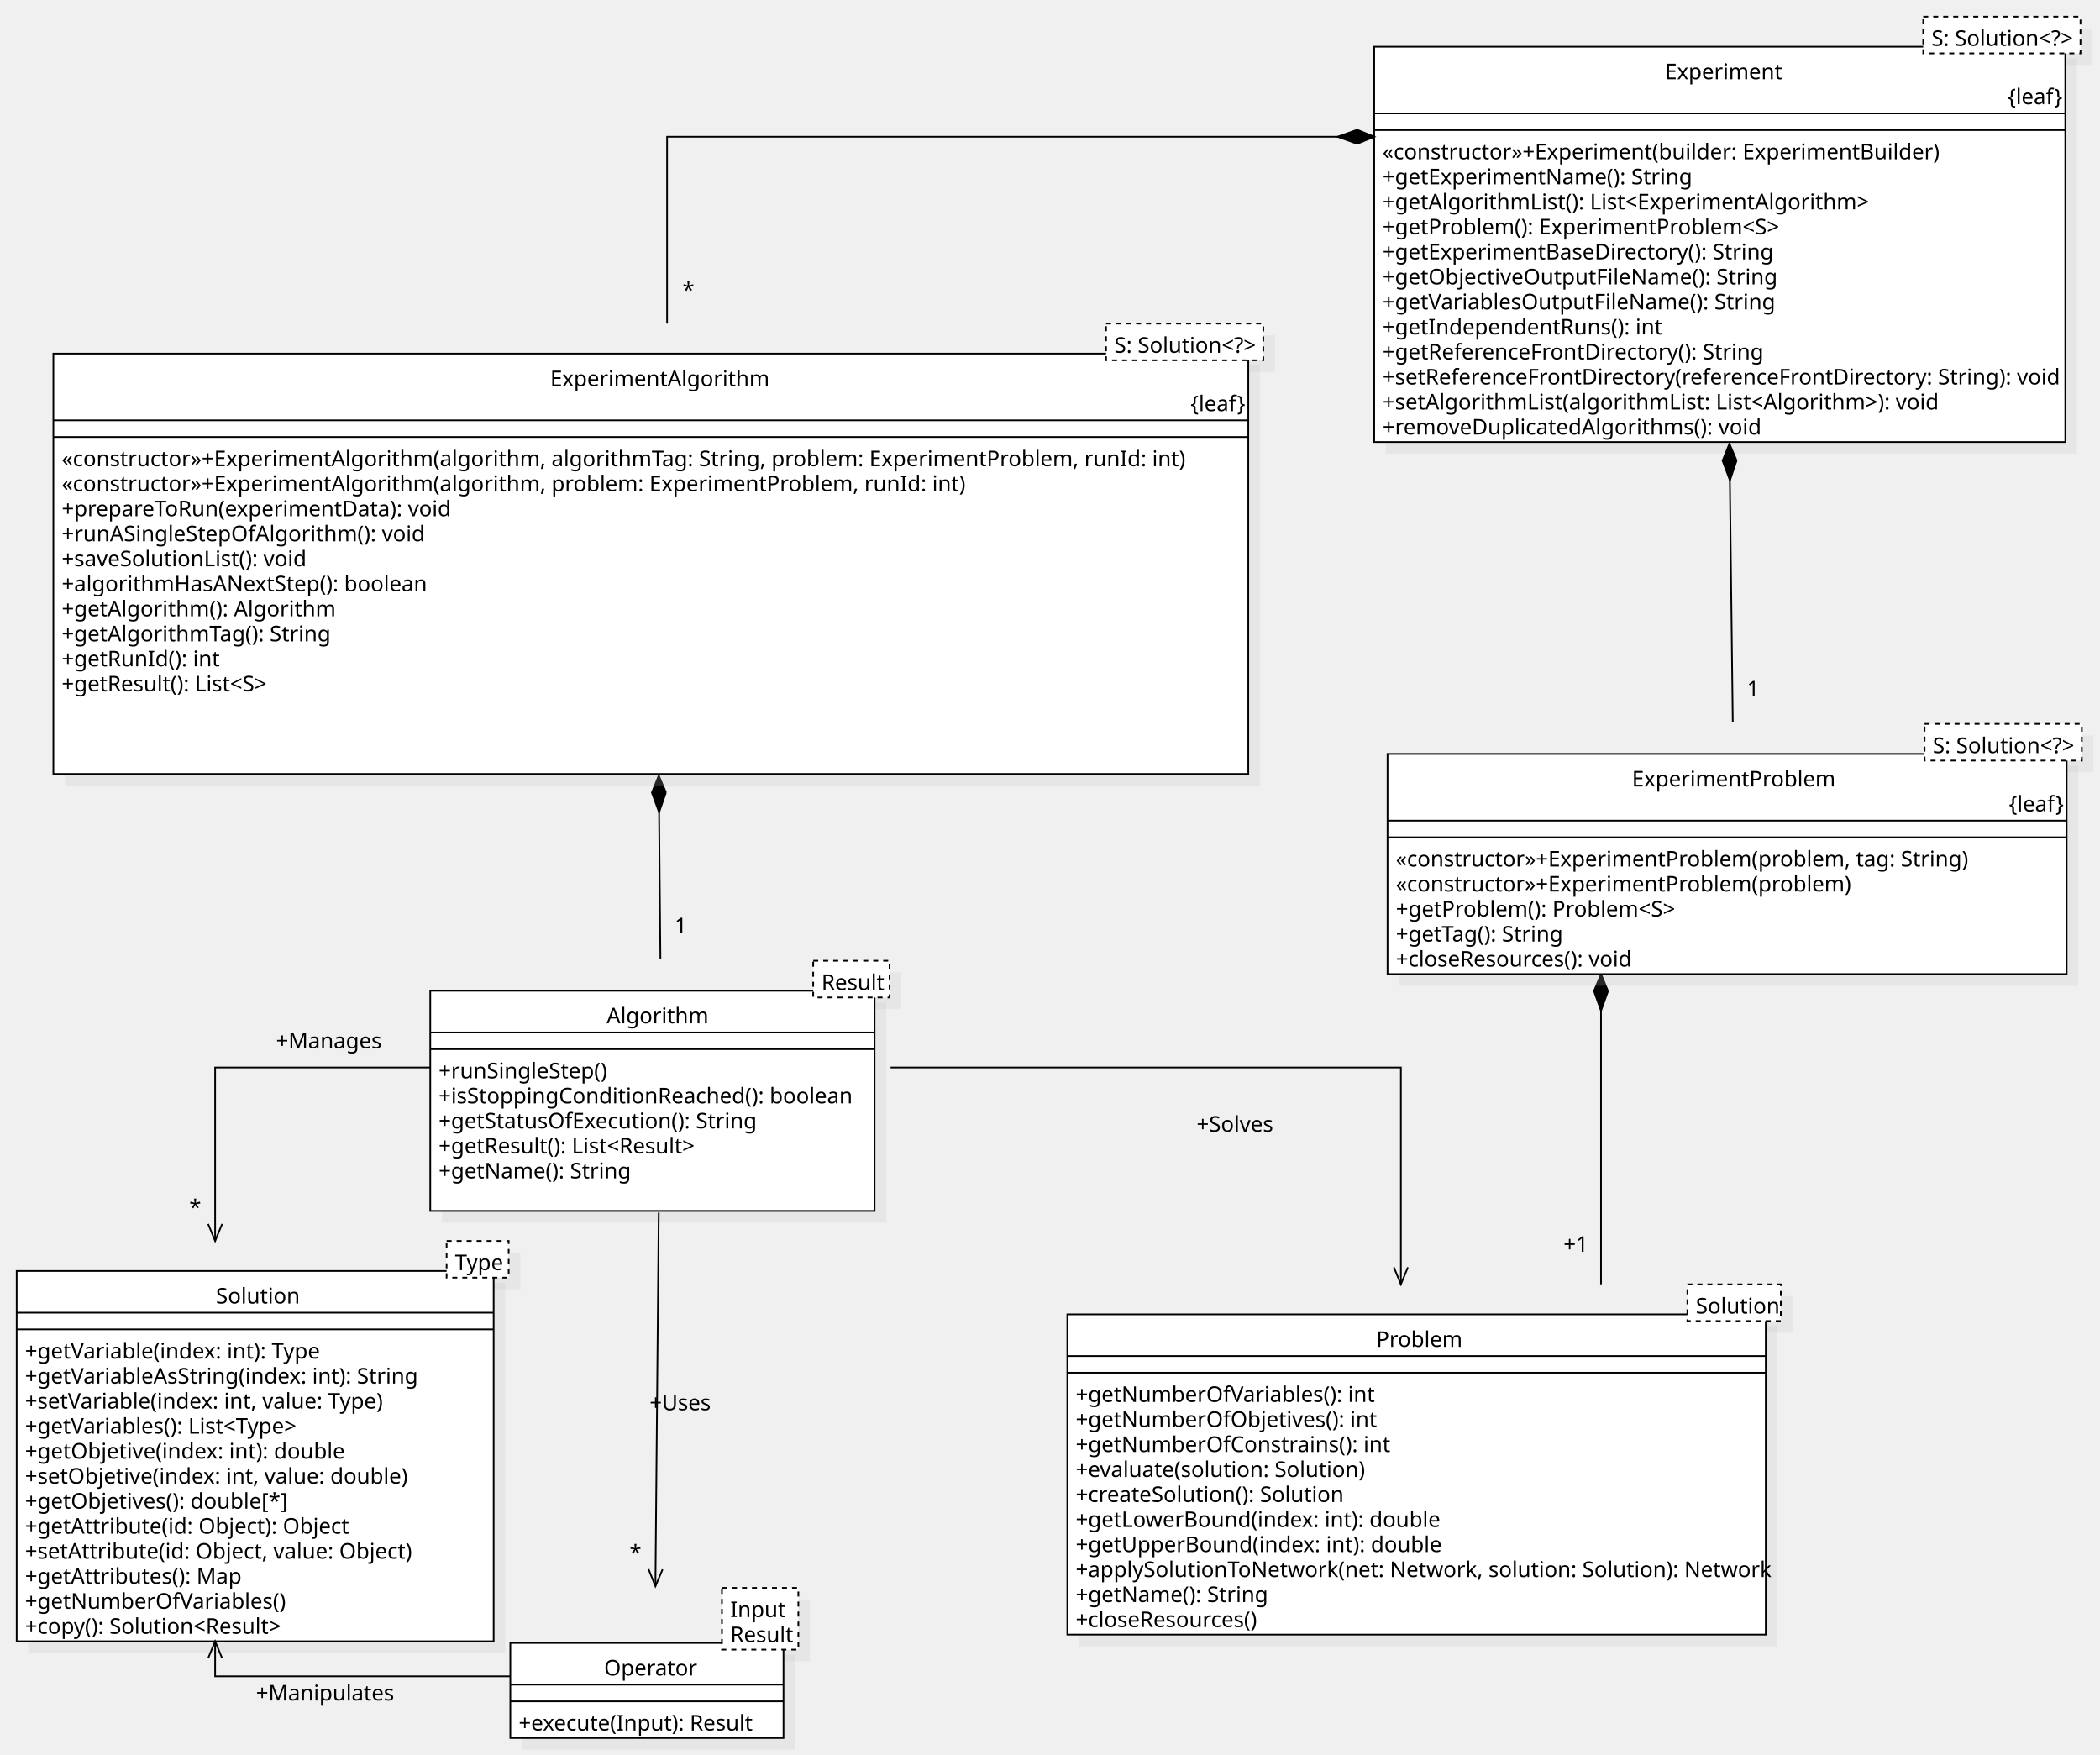
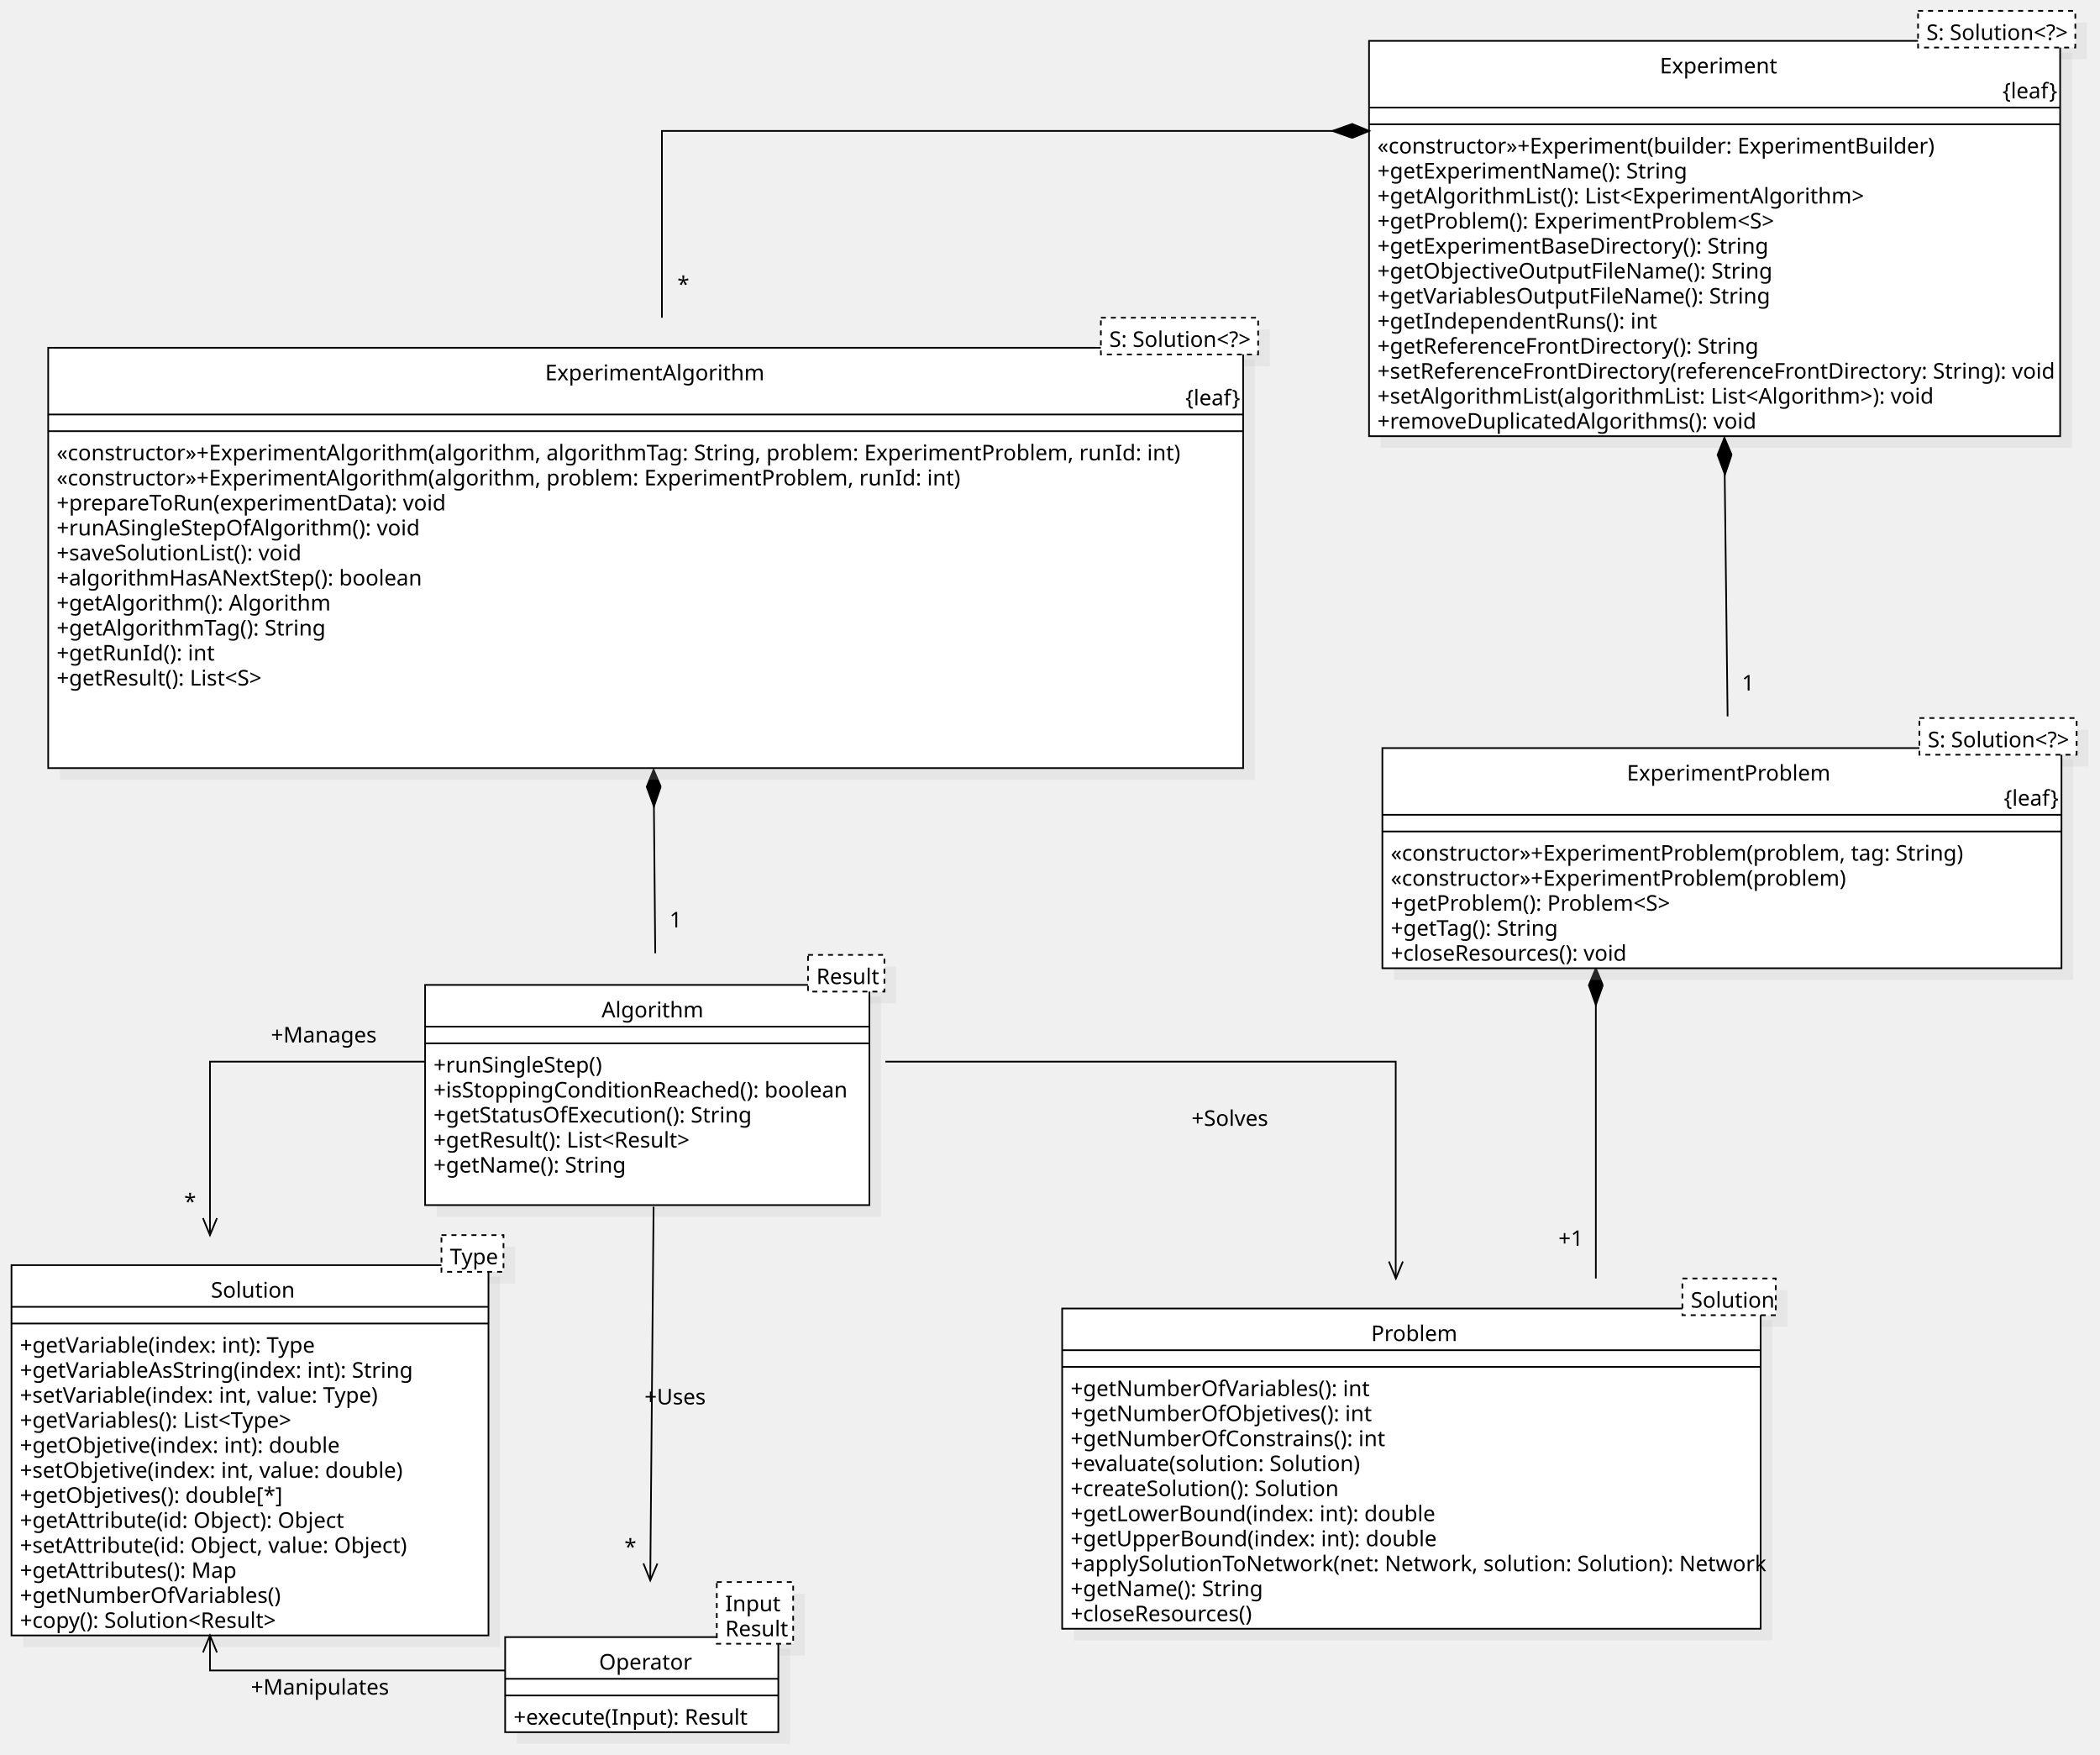
- <svg xmlns="http://www.w3.org/2000/svg" version="1.0" id="Capa_1" x="0px" y="0px" viewBox="0 0 1259.2 1052" style="enable-background:new 0 0 1259.2 1052;" xml:space="preserve">
+ <svg xmlns="http://www.w3.org/2000/svg" version="1.1" id="Capa_1" x="0px" y="0px" viewBox="0 0 1259.2 1052" style="enable-background:new 0 0 1259.2 1052;" xml:space="preserve">
  <style type="text/css">
	.st0{opacity:0.2;fill:#C0C0C0;enable-background:new    ;}
	.st1{fill:#FFFFFF;}
	.st2{fill:none;stroke:#000000;stroke-miterlimit:10;}
	.st3{font-family:'Arial-BoldMT';}
	.st4{font-size:13px;}
	.st5{font-family:'ArialMT';}
	.st6{fill:none;stroke:#000000;stroke-miterlimit:10;stroke-dasharray:3;}
</style>
-   <g>
-     <g transform="translate(-320,-14) scale(1,1)">
-       <rect x="585" y="615" class="st0" width="266.4" height="132" />
-     </g>
-     <g transform="translate(-320,-14) scale(1,1)">
-       <rect x="814.6" y="597" class="st0" width="45.8" height="22" />
-     </g>
-     <g transform="translate(-320,-14) scale(1,1)">
-       <rect x="578" y="608" class="st1" width="266.4" height="132" />
-     </g>
-     <g transform="translate(-320,-14) scale(1,1)">
-       <path class="st2" d="M578,608h266.4v132H578V608z" />
-     </g>
-     <g transform="translate(-320,-14) scale(1,1)">
-       <path class="st2" d="M578,633h266.4" />
-     </g>
-     <g transform="translate(-320,-14) scale(1,1)">
-       <path class="st2" d="M578,643h266.4" />
-     </g>
-     <g transform="translate(-320,-14) scale(1,1)">
-       <g>
-         <path class="st2" d="M0,0" />
-         <text transform="matrix(1 0 0 1 683.7539 627.5)" class="st3 st4">Algorithm</text>
-       </g>
-     </g>
-     <g transform="translate(-320,-14) scale(1,1)">
-       <g>
-         <path d="M0,0" />
-         <text transform="matrix(1 0 0 1 583 660.5)" class="st5 st4">+runSingleStep()</text>
-       </g>
-     </g>
-     <g transform="translate(-320,-14) scale(1,1)">
-       <g>
-         <path d="M0,0" />
-         <text transform="matrix(1 0 0 1 583 675.5)" class="st5 st4">+isStoppingConditionReached(): boolean</text>
-       </g>
-     </g>
-     <g transform="translate(-320,-14) scale(1,1)">
-       <g>
-         <path d="M0,0" />
-         <text transform="matrix(1 0 0 1 583 690.5)" class="st5 st4">+getStatusOfExecution(): String</text>
-       </g>
-     </g>
-     <g transform="translate(-320,-14) scale(1,1)">
-       <g>
-         <path d="M0,0" />
-         <text transform="matrix(1 0 0 1 583 705.5)" class="st5 st4">+getResult(): List&lt;Result&gt;</text>
-       </g>
-     </g>
-     <g transform="translate(-320,-14) scale(1,1)">
-       <g>
-         <path d="M0,0" />
-         <text transform="matrix(1 0 0 1 583 720.5)" class="st5 st4">+getName(): String</text>
-       </g>
-     </g>
-     <g transform="translate(-320,-14) scale(1,1)">
-       <rect x="807.6" y="590" class="st1" width="45.8" height="22" />
-     </g>
-     <g transform="translate(-320,-14) scale(1,1)">
-       <path class="st6" d="M807.6,590h45.8v22h-45.8V590z" />
-     </g>
-     <g transform="translate(-320,-14) scale(1,1)">
-       <g>
-         <path class="st6" d="M0,0" />
-         <text transform="matrix(1 0 0 1 812.5669 607.5)" class="st5 st4">Result</text>
-       </g>
-     </g>
-     <g transform="translate(-320,-14) scale(1,1)">
-       <rect x="337" y="783" class="st0" width="286" height="222" />
-     </g>
-     <g transform="translate(-320,-14) scale(1,1)">
-       <rect x="594.8" y="765" class="st0" width="37.2" height="22" />
-     </g>
-     <g transform="translate(-320,-14) scale(1,1)">
-       <rect x="330" y="776" class="st1" width="286" height="222" />
-     </g>
-     <g transform="translate(-320,-14) scale(1,1)">
-       <path class="st2" d="M330,776h286v222H330V776z" />
-     </g>
-     <g transform="translate(-320,-14) scale(1,1)">
-       <path class="st2" d="M330,801h286" />
-     </g>
-     <g transform="translate(-320,-14) scale(1,1)">
-       <path class="st2" d="M330,811h286" />
-     </g>
-     <g transform="translate(-320,-14) scale(1,1)">
-       <g>
-         <path class="st2" d="M0,0" />
-         <text transform="matrix(1 0 0 1 449.5105 795.5)" class="st3 st4">Solution</text>
-       </g>
-     </g>
-     <g transform="translate(-320,-14) scale(1,1)">
-       <g>
-         <path d="M0,0" />
-         <text transform="matrix(1 0 0 1 335 828.5)" class="st5 st4">+getVariable(index: int): Type</text>
-       </g>
-     </g>
-     <g transform="translate(-320,-14) scale(1,1)">
-       <g>
-         <path d="M0,0" />
-         <text transform="matrix(1 0 0 1 335 843.5)" class="st5 st4">+getVariableAsString(index: int): String</text>
-       </g>
-     </g>
-     <g transform="translate(-320,-14) scale(1,1)">
-       <g>
-         <path d="M0,0" />
-         <text transform="matrix(1 0 0 1 335 858.5)" class="st5 st4">+setVariable(index: int, value: Type)</text>
-       </g>
-     </g>
-     <g transform="translate(-320,-14) scale(1,1)">
-       <g>
-         <path d="M0,0" />
-         <text transform="matrix(1 0 0 1 335 873.5)" class="st5 st4">+getVariables(): List&lt;Type&gt;</text>
-       </g>
-     </g>
-     <g transform="translate(-320,-14) scale(1,1)">
-       <g>
-         <path d="M0,0" />
-         <text transform="matrix(1 0 0 1 335 888.5)" class="st5 st4">+getObjetive(index: int): double</text>
-       </g>
-     </g>
-     <g transform="translate(-320,-14) scale(1,1)">
-       <g>
-         <path d="M0,0" />
-         <text transform="matrix(1 0 0 1 335 903.5)" class="st5 st4">+setObjetive(index: int, value: double)</text>
-       </g>
-     </g>
-     <g transform="translate(-320,-14) scale(1,1)">
-       <g>
-         <path d="M0,0" />
-         <text transform="matrix(1 0 0 1 335 918.5)" class="st5 st4">+getObjetives(): double[*]</text>
-       </g>
-     </g>
-     <g transform="translate(-320,-14) scale(1,1)">
-       <g>
-         <path d="M0,0" />
-         <text transform="matrix(1 0 0 1 335 933.5)" class="st5 st4">+getAttribute(id: Object): Object</text>
-       </g>
-     </g>
-     <g transform="translate(-320,-14) scale(1,1)">
-       <g>
-         <path d="M0,0" />
-         <text transform="matrix(1 0 0 1 335 948.5)" class="st5 st4">+setAttribute(id: Object, value: Object)</text>
-       </g>
-     </g>
-     <g transform="translate(-320,-14) scale(1,1)">
-       <g>
-         <path d="M0,0" />
-         <text transform="matrix(1 0 0 1 335 963.5)" class="st5 st4">+getAttributes(): Map</text>
-       </g>
-     </g>
-     <g transform="translate(-320,-14) scale(1,1)">
-       <g>
-         <path d="M0,0" />
-         <text transform="matrix(1 0 0 1 335 978.5)" class="st5 st4">+getNumberOfVariables()</text>
-       </g>
-     </g>
-     <g transform="translate(-320,-14) scale(1,1)">
-       <g>
-         <path d="M0,0" />
-         <text transform="matrix(1 0 0 1 335 993.5)" class="st5 st4">+copy(): Solution&lt;Result&gt;</text>
-       </g>
-     </g>
-     <g transform="translate(-320,-14) scale(1,1)">
-       <rect x="587.8" y="758" class="st1" width="37.2" height="22" />
-     </g>
-     <g transform="translate(-320,-14) scale(1,1)">
-       <path class="st6" d="M587.8,758H625v22h-37.2V758z" />
-     </g>
-     <g transform="translate(-320,-14) scale(1,1)">
-       <g>
-         <path class="st6" d="M0,0" />
-         <text transform="matrix(1 0 0 1 592.8164 775.5)" class="st5 st4">Type</text>
-       </g>
-     </g>
-     <g transform="translate(-320,-14) scale(1,1)">
-       <rect x="967" y="809" class="st0" width="418.8" height="192" />
-     </g>
-     <g transform="translate(-320,-14) scale(1,1)">
-       <rect x="1338.8" y="791" class="st0" width="56" height="22" />
-     </g>
-     <g transform="translate(-320,-14) scale(1,1)">
-       <rect x="960" y="802" class="st1" width="418.8" height="192" />
-     </g>
-     <g transform="translate(-320,-14) scale(1,1)">
-       <path class="st2" d="M960,802h418.8v192H960V802z" />
-     </g>
-     <g transform="translate(-320,-14) scale(1,1)">
-       <path class="st2" d="M960,827h418.8" />
-     </g>
-     <g transform="translate(-320,-14) scale(1,1)">
-       <path class="st2" d="M960,837h418.8" />
-     </g>
-     <g transform="translate(-320,-14) scale(1,1)">
-       <g>
-         <path class="st2" d="M0,0" />
-         <text transform="matrix(1 0 0 1 1145.207 821.5)" class="st3 st4">Problem</text>
-       </g>
-     </g>
-     <g transform="translate(-320,-14) scale(1,1)">
-       <g>
-         <path d="M0,0" />
-         <text transform="matrix(1 0 0 1 965 854.5)" class="st5 st4">+getNumberOfVariables(): int</text>
-       </g>
-     </g>
-     <g transform="translate(-320,-14) scale(1,1)">
-       <g>
-         <path d="M0,0" />
-         <text transform="matrix(1 0 0 1 965 869.5)" class="st5 st4">+getNumberOfObjetives(): int</text>
-       </g>
-     </g>
-     <g transform="translate(-320,-14) scale(1,1)">
-       <g>
-         <path d="M0,0" />
-         <text transform="matrix(1 0 0 1 965 884.5)" class="st5 st4">+getNumberOfConstrains(): int</text>
-       </g>
-     </g>
-     <g transform="translate(-320,-14) scale(1,1)">
-       <g>
-         <path d="M0,0" />
-         <text transform="matrix(1 0 0 1 965 899.5)" class="st5 st4">+evaluate(solution: Solution)</text>
-       </g>
-     </g>
-     <g transform="translate(-320,-14) scale(1,1)">
-       <g>
-         <path d="M0,0" />
-         <text transform="matrix(1 0 0 1 965 914.5)" class="st5 st4">+createSolution(): Solution</text>
-       </g>
-     </g>
-     <g transform="translate(-320,-14) scale(1,1)">
-       <g>
-         <path d="M0,0" />
-         <text transform="matrix(1 0 0 1 965 929.5)" class="st5 st4">+getLowerBound(index: int): double</text>
-       </g>
-     </g>
-     <g transform="translate(-320,-14) scale(1,1)">
-       <g>
-         <path d="M0,0" />
-         <text transform="matrix(1 0 0 1 965 944.5)" class="st5 st4">+getUpperBound(index: int): double</text>
-       </g>
-     </g>
-     <g transform="translate(-320,-14) scale(1,1)">
-       <g>
-         <path d="M0,0" />
-         <text transform="matrix(1 0 0 1 965 959.5)" class="st5 st4">+applySolutionToNetwork(net: Network, solution: Solution): Network</text>
-       </g>
-     </g>
-     <g transform="translate(-320,-14) scale(1,1)">
-       <g>
-         <path d="M0,0" />
-         <text transform="matrix(1 0 0 1 965 974.5)" class="st5 st4">+getName(): String</text>
-       </g>
-     </g>
-     <g transform="translate(-320,-14) scale(1,1)">
-       <g>
-         <path d="M0,0" />
-         <text transform="matrix(1 0 0 1 965 989.5)" class="st5 st4">+closeResources()</text>
-       </g>
-     </g>
-     <g transform="translate(-320,-14) scale(1,1)">
-       <rect x="1331.8" y="784" class="st1" width="56" height="22" />
-     </g>
-     <g transform="translate(-320,-14) scale(1,1)">
-       <path class="st6" d="M1331.8,784h56v22h-56V784z" />
-     </g>
-     <g transform="translate(-320,-14) scale(1,1)">
-       <g>
-         <path class="st6" d="M0,0" />
-         <text transform="matrix(1 0 0 1 1336.843 801.5)" class="st5 st4">Solution</text>
-       </g>
-     </g>
-     <g transform="translate(-320,-14) scale(1,1)">
-       <rect x="633" y="1006" class="st0" width="163.8" height="57" />
-     </g>
-     <g transform="translate(-320,-14) scale(1,1)">
-       <rect x="759.9" y="973" class="st0" width="45.8" height="37" />
-     </g>
-     <g transform="translate(-320,-14) scale(1,1)">
-       <rect x="626" y="999" class="st1" width="163.8" height="57" />
-     </g>
-     <g transform="translate(-320,-14) scale(1,1)">
-       <path class="st2" d="M626,999h163.8v57H626V999z" />
-     </g>
-     <g transform="translate(-320,-14) scale(1,1)">
-       <path class="st2" d="M626,1024h163.8" />
-     </g>
-     <g transform="translate(-320,-14) scale(1,1)">
-       <path class="st2" d="M626,1034h163.8" />
-     </g>
-     <g transform="translate(-320,-14) scale(1,1)">
-       <g>
-         <path class="st2" d="M0,0" />
-         <text transform="matrix(1 0 0 1 682.2327 1018.5)" class="st3 st4">Operator</text>
-       </g>
-     </g>
-     <g transform="translate(-320,-14) scale(1,1)">
-       <g>
-         <path d="M0,0" />
-         <text transform="matrix(1 0 0 1 631 1051.5)" class="st5 st4">+execute(Input): Result</text>
-       </g>
-     </g>
-     <g transform="translate(-320,-14) scale(1,1)">
-       <rect x="752.9" y="966" class="st1" width="45.8" height="37" />
-     </g>
-     <g transform="translate(-320,-14) scale(1,1)">
-       <path class="st6" d="M752.9,966h45.8v37h-45.8V966z" />
-     </g>
-     <g transform="translate(-320,-14) scale(1,1)">
-       <g>
-         <path class="st6" d="M0,0" />
-         <text transform="matrix(1 0 0 1 757.9189 983.5)" class="st5 st4">Input</text>
-       </g>
-     </g>
-     <g transform="translate(-320,-14) scale(1,1)">
-       <g>
-         <path d="M0,0" />
-         <text transform="matrix(1 0 0 1 757.9189 998.5)" class="st5 st4">Result</text>
-       </g>
-     </g>
-     <g transform="translate(-320,-14) scale(1,1)">
-       <path class="st2" d="M715,741l-2,224" />
-     </g>
-     <g transform="translate(-320,-14) scale(1,1)">
-       <path class="st2" d="M708.9,954.8L713,965l4.3-10.1" />
-     </g>
-     <g transform="translate(-320,-14) scale(1,1)">
-       <g>
-         <path class="st2" d="M0,0" />
-         <text transform="matrix(1 0 0 1 709.5 859.5)" class="st5 st4">+Uses</text>
-       </g>
-     </g>
-     <g transform="translate(-320,-14) scale(1,1)">
-       <g>
-         <path d="M0,0" />
-         <text transform="matrix(1 0 0 1 697.4705 949.5)" class="st5 st4">*</text>
-       </g>
-     </g>
-     <g transform="translate(-320,-14) scale(1,1)">
-       <path class="st2" d="M626,1019H449v-21" />
-     </g>
-     <g transform="translate(-320,-14) scale(1,1)">
-       <path class="st2" d="M453.2,1008.2L449,998l-4.2,10.2" />
-     </g>
-     <g transform="translate(-320,-14) scale(1,1)">
-       <g>
-         <path class="st2" d="M0,0" />
-         <text transform="matrix(1 0 0 1 473.5 1033.5)" class="st5 st4">+Manipulates</text>
-       </g>
-     </g>
-     <g transform="translate(-320,-14) scale(1,1)">
-       <path class="st2" d="M578,654H449v104" />
-     </g>
-     <g transform="translate(-320,-14) scale(1,1)">
-       <path class="st2" d="M444.8,747.8L449,758l4.2-10.2" />
-     </g>
-     <g transform="translate(-320,-14) scale(1,1)">
-       <g>
-         <path class="st2" d="M0,0" />
-         <text transform="matrix(1 0 0 1 485.5 642.5)" class="st5 st4">+Manages</text>
-       </g>
-     </g>
-     <g transform="translate(-320,-14) scale(1,1)">
-       <g>
-         <path d="M0,0" />
-         <text transform="matrix(1 0 0 1 433.4705 742.5)" class="st5 st4">*</text>
-       </g>
-     </g>
-     <g transform="translate(-320,-14) scale(1,1)">
-       <path class="st2" d="M854,654h306v130" />
-     </g>
-     <g transform="translate(-320,-14) scale(1,1)">
-       <path class="st2" d="M1155.8,773.8l4.2,10.2l4.2-10.2" />
-     </g>
-     <g transform="translate(-320,-14) scale(1,1)">
-       <g>
-         <path class="st2" d="M0,0" />
-         <text transform="matrix(1 0 0 1 1037.5 692.5)" class="st5 st4">+Solves</text>
-       </g>
-     </g>
-     <g transform="translate(-320,-14) scale(1,1)">
-       <path class="st2" d="M1280,784V598" />
-     </g>
-     <g transform="translate(-320,-14) scale(1,1)">
-       <path d="M1284.2,608.2L1280,598l-4.2,10.2l4.2,11.8" />
-     </g>
-     <g transform="translate(-320,-14) scale(1,1)">
-       <path class="st2" d="M1284.2,608.2L1280,598l-4.2,10.2l4.2,11.8L1284.2,608.2" />
-     </g>
-     <g transform="translate(-320,-14) scale(1,1)">
-       <g>
-         <path class="st2" d="M0,0" />
-         <text transform="matrix(1 0 0 1 1257.5 764.5)" class="st5 st4">+1</text>
-       </g>
-     </g>
-     <g transform="translate(-320,-14) scale(1,1)">
-       <path class="st2" d="M716,589l-1-110" />
-     </g>
-     <g transform="translate(-320,-14) scale(1,1)">
-       <path d="M719.3,489.1L715,479l-4.1,10.2l4.3,11.8" />
-     </g>
-     <g transform="translate(-320,-14) scale(1,1)">
-       <path class="st2" d="M719.3,489.1L715,479l-4.1,10.2l4.3,11.8L719.3,489.1" />
-     </g>
-     <g transform="translate(-320,-14) scale(1,1)">
-       <g>
-         <path class="st2" d="M0,0" />
-         <text transform="matrix(1 0 0 1 724.5 573.5)" class="st5 st4">1</text>
-       </g>
-     </g>
-     <g transform="translate(-320,-14) scale(1,1)">
-       <rect x="359" y="233" class="st0" width="716.5" height="252" />
-     </g>
-     <g transform="translate(-320,-14) scale(1,1)">
-       <rect x="990.2" y="215" class="st0" width="94.3" height="22" />
-     </g>
-     <g transform="translate(-320,-14) scale(1,1)">
-       <rect x="352" y="226" class="st1" width="716.5" height="252" />
-     </g>
-     <g transform="translate(-320,-14) scale(1,1)">
-       <path class="st2" d="M352,226h716.5v252H352V226z" />
-     </g>
-     <g transform="translate(-320,-14) scale(1,1)">
-       <path class="st2" d="M352,266h716.5" />
-     </g>
-     <g transform="translate(-320,-14) scale(1,1)">
-       <path class="st2" d="M352,276h716.5" />
-     </g>
-     <g transform="translate(-320,-14) scale(1,1)">
-       <g>
-         <path class="st2" d="M0,0" />
-         <text transform="matrix(1 0 0 1 649.9102 245.5)" class="st3 st4">ExperimentAlgorithm</text>
-       </g>
-     </g>
-     <g transform="translate(-320,-14) scale(1,1)">
-       <g>
-         <path d="M0,0" />
-         <text transform="matrix(1 0 0 1 1033.833 260.5)" class="st5 st4">{leaf}</text>
-       </g>
-     </g>
-     <g transform="translate(-320,-14) scale(1,1)">
-       <g>
-         <path d="M0,0" />
-         <text transform="matrix(1 0 0 1 357 293.5)" class="st5 st4">«constructor»+ExperimentAlgorithm(algorithm, algorithmTag: String, problem: ExperimentProblem, runId: int)</text>
-       </g>
-     </g>
-     <g transform="translate(-320,-14) scale(1,1)">
-       <g>
-         <path d="M0,0" />
-         <text transform="matrix(1 0 0 1 357 308.5)" class="st5 st4">«constructor»+ExperimentAlgorithm(algorithm, problem: ExperimentProblem, runId: int)</text>
-       </g>
-     </g>
-     <g transform="translate(-320,-14) scale(1,1)">
-       <g>
-         <path d="M0,0" />
-         <text transform="matrix(1 0 0 1 357 323.5)" class="st5 st4">+prepareToRun(experimentData): void</text>
-       </g>
-     </g>
-     <g transform="translate(-320,-14) scale(1,1)">
-       <g>
-         <path d="M0,0" />
-         <text transform="matrix(1 0 0 1 357 338.5)" class="st5 st4">+runASingleStepOfAlgorithm(): void</text>
-       </g>
-     </g>
-     <g transform="translate(-320,-14) scale(1,1)">
-       <g>
-         <path d="M0,0" />
-         <text transform="matrix(1 0 0 1 357 353.5)" class="st5 st4">+saveSolutionList(): void</text>
-       </g>
-     </g>
-     <g transform="translate(-320,-14) scale(1,1)">
-       <g>
-         <path d="M0,0" />
-         <text transform="matrix(1 0 0 1 357 368.5)" class="st5 st4">+algorithmHasANextStep(): boolean</text>
-       </g>
-     </g>
-     <g transform="translate(-320,-14) scale(1,1)">
-       <g>
-         <path d="M0,0" />
-         <text transform="matrix(1 0 0 1 357 383.5)" class="st5 st4">+getAlgorithm(): Algorithm</text>
-       </g>
-     </g>
-     <g transform="translate(-320,-14) scale(1,1)">
-       <g>
-         <path d="M0,0" />
-         <text transform="matrix(1 0 0 1 357 398.5)" class="st5 st4">+getAlgorithmTag(): String</text>
-       </g>
-     </g>
-     <g transform="translate(-320,-14) scale(1,1)">
-       <g>
-         <path d="M0,0" />
-         <text transform="matrix(1 0 0 1 357 413.5)" class="st5 st4">+getRunId(): int</text>
-       </g>
-     </g>
-     <g transform="translate(-320,-14) scale(1,1)">
-       <g>
-         <path d="M0,0" />
-         <text transform="matrix(1 0 0 1 357 428.5)" class="st5 st4">+getResult(): List&lt;S&gt;</text>
-       </g>
-     </g>
-     <g transform="translate(-320,-14) scale(1,1)">
-       <rect x="983.2" y="208" class="st1" width="94.3" height="22" />
-     </g>
-     <g transform="translate(-320,-14) scale(1,1)">
-       <path class="st6" d="M983.2,208h94.3v22h-94.3V208z" />
-     </g>
-     <g transform="translate(-320,-14) scale(1,1)">
-       <g>
-         <path class="st6" d="M0,0" />
-         <text transform="matrix(1 0 0 1 988.1895 225.5)" class="st5 st4">S: Solution&lt;?&gt;</text>
-       </g>
-     </g>
-     <g transform="translate(-320,-14) scale(1,1)">
-       <rect x="1159" y="473" class="st0" width="407.2" height="132" />
-     </g>
-     <g transform="translate(-320,-14) scale(1,1)">
-       <rect x="1481" y="455" class="st0" width="94.3" height="22" />
-     </g>
-     <g transform="translate(-320,-14) scale(1,1)">
-       <rect x="1152" y="466" class="st1" width="407.2" height="132" />
-     </g>
-     <g transform="translate(-320,-14) scale(1,1)">
-       <path class="st2" d="M1152,466h407.2v132H1152V466z" />
-     </g>
-     <g transform="translate(-320,-14) scale(1,1)">
-       <path class="st2" d="M1152,506h407.2" />
-     </g>
-     <g transform="translate(-320,-14) scale(1,1)">
-       <path class="st2" d="M1152,516h407.2" />
-     </g>
-     <g transform="translate(-320,-14) scale(1,1)">
-       <g>
-         <path class="st2" d="M0,0" />
-         <text transform="matrix(1 0 0 1 1298.544 485.5)" class="st3 st4">ExperimentProblem</text>
-       </g>
-     </g>
-     <g transform="translate(-320,-14) scale(1,1)">
-       <g>
-         <path d="M0,0" />
-         <text transform="matrix(1 0 0 1 1524.601 500.5)" class="st5 st4">{leaf}</text>
-       </g>
-     </g>
-     <g transform="translate(-320,-14) scale(1,1)">
-       <g>
-         <path d="M0,0" />
-         <text transform="matrix(1 0 0 1 1157 533.5)" class="st5 st4">«constructor»+ExperimentProblem(problem, tag: String)</text>
-       </g>
-     </g>
-     <g transform="translate(-320,-14) scale(1,1)">
-       <g>
-         <path d="M0,0" />
-         <text transform="matrix(1 0 0 1 1157 548.5)" class="st5 st4">«constructor»+ExperimentProblem(problem)</text>
-       </g>
-     </g>
-     <g transform="translate(-320,-14) scale(1,1)">
-       <g>
-         <path d="M0,0" />
-         <text transform="matrix(1 0 0 1 1157 563.5)" class="st5 st4">+getProblem(): Problem&lt;S&gt;</text>
-       </g>
-     </g>
-     <g transform="translate(-320,-14) scale(1,1)">
-       <g>
-         <path d="M0,0" />
-         <text transform="matrix(1 0 0 1 1157 578.5)" class="st5 st4">+getTag(): String</text>
-       </g>
-     </g>
-     <g transform="translate(-320,-14) scale(1,1)">
-       <g>
-         <path d="M0,0" />
-         <text transform="matrix(1 0 0 1 1157 593.5)" class="st5 st4">+closeResources(): void</text>
-       </g>
-     </g>
-     <g transform="translate(-320,-14) scale(1,1)">
-       <rect x="1474" y="448" class="st1" width="94.3" height="22" />
-     </g>
-     <g transform="translate(-320,-14) scale(1,1)">
-       <path class="st6" d="M1474,448h94.3v22H1474V448z" />
-     </g>
-     <g transform="translate(-320,-14) scale(1,1)">
-       <g>
-         <path class="st6" d="M0,0" />
-         <text transform="matrix(1 0 0 1 1478.957 465.5)" class="st5 st4">S: Solution&lt;?&gt;</text>
-       </g>
-     </g>
-     <g transform="translate(-320,-14) scale(1,1)">
-       <rect x="1151" y="49" class="st0" width="414.4" height="237" />
-     </g>
-     <g transform="translate(-320,-14) scale(1,1)">
-       <rect x="1480.2" y="31" class="st0" width="94.3" height="22" />
-     </g>
-     <g transform="translate(-320,-14) scale(1,1)">
-       <rect x="1144" y="42" class="st1" width="414.4" height="237" />
-     </g>
-     <g transform="translate(-320,-14) scale(1,1)">
-       <path class="st2" d="M1144,42h414.4v237H1144V42z" />
-     </g>
-     <g transform="translate(-320,-14) scale(1,1)">
-       <path class="st2" d="M1144,82h414.4" />
-     </g>
-     <g transform="translate(-320,-14) scale(1,1)">
-       <path class="st2" d="M1144,92h414.4" />
-     </g>
-     <g transform="translate(-320,-14) scale(1,1)">
-       <g>
-         <path class="st2" d="M0,0" />
-         <text transform="matrix(1 0 0 1 1318.347 61.5)" class="st3 st4">Experiment</text>
-       </g>
-     </g>
-     <g transform="translate(-320,-14) scale(1,1)">
-       <g>
-         <path d="M0,0" />
-         <text transform="matrix(1 0 0 1 1523.799 76.5)" class="st5 st4">{leaf}</text>
-       </g>
-     </g>
-     <g transform="translate(-320,-14) scale(1,1)">
-       <g>
-         <path d="M0,0" />
-         <text transform="matrix(1 0 0 1 1149 109.5)" class="st5 st4">«constructor»+Experiment(builder: ExperimentBuilder)</text>
-       </g>
-     </g>
-     <g transform="translate(-320,-14) scale(1,1)">
-       <g>
-         <path d="M0,0" />
-         <text transform="matrix(1 0 0 1 1149 124.5)" class="st5 st4">+getExperimentName(): String</text>
-       </g>
-     </g>
-     <g transform="translate(-320,-14) scale(1,1)">
-       <g>
-         <path d="M0,0" />
-         <text transform="matrix(1 0 0 1 1149 139.5)" class="st5 st4">+getAlgorithmList(): List&lt;ExperimentAlgorithm&gt;</text>
-       </g>
-     </g>
-     <g transform="translate(-320,-14) scale(1,1)">
-       <g>
-         <path d="M0,0" />
-         <text transform="matrix(1 0 0 1 1149 154.5)" class="st5 st4">+getProblem(): ExperimentProblem&lt;S&gt;</text>
-       </g>
-     </g>
-     <g transform="translate(-320,-14) scale(1,1)">
-       <g>
-         <path d="M0,0" />
-         <text transform="matrix(1 0 0 1 1149 169.5)" class="st5 st4">+getExperimentBaseDirectory(): String</text>
-       </g>
-     </g>
-     <g transform="translate(-320,-14) scale(1,1)">
-       <g>
-         <path d="M0,0" />
-         <text transform="matrix(1 0 0 1 1149 184.5)" class="st5 st4">+getObjectiveOutputFileName(): String</text>
-       </g>
-     </g>
-     <g transform="translate(-320,-14) scale(1,1)">
-       <g>
-         <path d="M0,0" />
-         <text transform="matrix(1 0 0 1 1149 199.5)" class="st5 st4">+getVariablesOutputFileName(): String</text>
-       </g>
-     </g>
-     <g transform="translate(-320,-14) scale(1,1)">
-       <g>
-         <path d="M0,0" />
-         <text transform="matrix(1 0 0 1 1149 214.5)" class="st5 st4">+getIndependentRuns(): int</text>
-       </g>
-     </g>
-     <g transform="translate(-320,-14) scale(1,1)">
-       <g>
-         <path d="M0,0" />
-         <text transform="matrix(1 0 0 1 1149 229.5)" class="st5 st4">+getReferenceFrontDirectory(): String</text>
-       </g>
-     </g>
-     <g transform="translate(-320,-14) scale(1,1)">
-       <g>
-         <path d="M0,0" />
-         <text transform="matrix(1 0 0 1 1149 244.5)" class="st5 st4">+setReferenceFrontDirectory(referenceFrontDirectory: String): void</text>
-       </g>
-     </g>
-     <g transform="translate(-320,-14) scale(1,1)">
-       <g>
-         <path d="M0,0" />
-         <text transform="matrix(1 0 0 1 1149 259.5)" class="st5 st4">+setAlgorithmList(algorithmList: List&lt;Algorithm&gt;): void</text>
-       </g>
-     </g>
-     <g transform="translate(-320,-14) scale(1,1)">
-       <g>
-         <path d="M0,0" />
-         <text transform="matrix(1 0 0 1 1149 274.5)" class="st5 st4">+removeDuplicatedAlgorithms(): void</text>
-       </g>
-     </g>
-     <g transform="translate(-320,-14) scale(1,1)">
-       <rect x="1473.2" y="24" class="st1" width="94.3" height="22" />
-     </g>
-     <g transform="translate(-320,-14) scale(1,1)">
-       <path class="st6" d="M1473.2,24h94.3v22h-94.3V24z" />
-     </g>
-     <g transform="translate(-320,-14) scale(1,1)">
-       <g>
-         <path class="st6" d="M0,0" />
-         <text transform="matrix(1 0 0 1 1478.155 41.5)" class="st5 st4">S: Solution&lt;?&gt;</text>
-       </g>
-     </g>
-     <g transform="translate(-320,-14) scale(1,1)">
-       <path class="st2" d="M1359,447l-2-167" />
-     </g>
-     <g transform="translate(-320,-14) scale(1,1)">
-       <path d="M1361.3,290.1L1357,280l-4.1,10.2l4.4,11.8" />
-     </g>
-     <g transform="translate(-320,-14) scale(1,1)">
-       <path class="st2" d="M1361.3,290.1L1357,280l-4.1,10.2l4.4,11.8L1361.3,290.1" />
-     </g>
-     <g transform="translate(-320,-14) scale(1,1)">
-       <g>
-         <path class="st2" d="M0,0" />
-         <text transform="matrix(1 0 0 1 1367.5 431.5)" class="st5 st4">1</text>
-       </g>
-     </g>
-     <g transform="translate(-320,-14) scale(1,1)">
-       <path class="st2" d="M720,208V96h424" />
-     </g>
-     <g transform="translate(-320,-14) scale(1,1)">
-       <path d="M1133.8,100.2L1144,96l-10.2-4.2L1122,96" />
-     </g>
-     <g transform="translate(-320,-14) scale(1,1)">
-       <path class="st2" d="M1133.8,100.2L1144,96l-10.2-4.2L1122,96L1133.8,100.2" />
-     </g>
-     <g transform="translate(-320,-14) scale(1,1)">
-       <g>
-         <path class="st2" d="M0,0" />
-         <text transform="matrix(1 0 0 1 729.2205 192.5)" class="st5 st4">*</text>
-       </g>
-     </g>
-   </g>
+   <g transform="translate(-320,-14) scale(1,1)">
+     <rect x="581.9" y="611.5" class="st0" width="266.4" height="132" />
+   </g>
+   <g transform="translate(-320,-14) scale(1,1)">
+     <rect x="811.5" y="593.5" class="st0" width="45.8" height="22" />
+   </g>
+   <g transform="translate(-320,-14) scale(1,1)">
+     <rect x="574.9" y="604.5" class="st1" width="266.4" height="132" />
+   </g>
+   <g transform="translate(-320,-14) scale(1,1)">
+     <path class="st2" d="M574.9,604.5h266.4v132H574.9V604.5z" />
+   </g>
+   <g transform="translate(-320,-14) scale(1,1)">
+     <path class="st2" d="M574.9,629.5h266.4" />
+   </g>
+   <g transform="translate(-320,-14) scale(1,1)">
+     <path class="st2" d="M574.9,639.5h266.4" />
+   </g>
+   <text transform="matrix(1 0 0 1 360.7039 610)" class="st3 st4">Algorithm</text>
+   <text transform="matrix(1 0 0 1 259.95 643)" class="st5 st4">+runSingleStep()</text>
+   <text transform="matrix(1 0 0 1 259.95 658)" class="st5 st4">+isStoppingConditionReached(): boolean</text>
+   <text transform="matrix(1 0 0 1 259.95 673)" class="st5 st4">+getStatusOfExecution(): String</text>
+   <text transform="matrix(1 0 0 1 259.95 688)" class="st5 st4">+getResult(): List&lt;Result&gt;</text>
+   <text transform="matrix(1 0 0 1 259.95 703)" class="st5 st4">+getName(): String</text>
+   <g transform="translate(-320,-14) scale(1,1)">
+     <rect x="804.5" y="586.5" class="st1" width="45.8" height="22" />
+   </g>
+   <g transform="translate(-320,-14) scale(1,1)">
+     <path class="st6" d="M804.5,586.5h45.8v22h-45.8V586.5z" />
+   </g>
+   <text transform="matrix(1 0 0 1 489.5169 590)" class="st5 st4">Result</text>
+   <g transform="translate(-320,-14) scale(1,1)">
+     <rect x="333.9" y="779.5" class="st0" width="286" height="222" />
+   </g>
+   <g transform="translate(-320,-14) scale(1,1)">
+     <rect x="591.7" y="761.5" class="st0" width="37.2" height="22" />
+   </g>
+   <g transform="translate(-320,-14) scale(1,1)">
+     <rect x="326.9" y="772.5" class="st1" width="286" height="222" />
+   </g>
+   <g transform="translate(-320,-14) scale(1,1)">
+     <path class="st2" d="M326.9,772.5h286v222h-286V772.5z" />
+   </g>
+   <g transform="translate(-320,-14) scale(1,1)">
+     <path class="st2" d="M326.9,797.5h286" />
+   </g>
+   <g transform="translate(-320,-14) scale(1,1)">
+     <path class="st2" d="M326.9,807.5h286" />
+   </g>
+   <text transform="matrix(1 0 0 1 126.4604 778)" class="st3 st4">Solution</text>
+   <text transform="matrix(1 0 0 1 11.9499 811)" class="st5 st4">+getVariable(index: int): Type</text>
+   <text transform="matrix(1 0 0 1 11.9499 826)" class="st5 st4">+getVariableAsString(index: int): String</text>
+   <text transform="matrix(1 0 0 1 11.9499 841)" class="st5 st4">+setVariable(index: int, value: Type)</text>
+   <text transform="matrix(1 0 0 1 11.9499 856)" class="st5 st4">+getVariables(): List&lt;Type&gt;</text>
+   <text transform="matrix(1 0 0 1 11.9499 871)" class="st5 st4">+getObjetive(index: int): double</text>
+   <text transform="matrix(1 0 0 1 11.9499 886)" class="st5 st4">+setObjetive(index: int, value: double)</text>
+   <text transform="matrix(1 0 0 1 11.9499 901)" class="st5 st4">+getObjetives(): double[*]</text>
+   <text transform="matrix(1 0 0 1 11.9499 916)" class="st5 st4">+getAttribute(id: Object): Object</text>
+   <text transform="matrix(1 0 0 1 11.9499 931)" class="st5 st4">+setAttribute(id: Object, value: Object)</text>
+   <text transform="matrix(1 0 0 1 11.9499 946)" class="st5 st4">+getAttributes(): Map</text>
+   <text transform="matrix(1 0 0 1 11.9499 961)" class="st5 st4">+getNumberOfVariables()</text>
+   <text transform="matrix(1 0 0 1 11.9499 976)" class="st5 st4">+copy(): Solution&lt;Result&gt;</text>
+   <g transform="translate(-320,-14) scale(1,1)">
+     <rect x="584.7" y="754.5" class="st1" width="37.2" height="22" />
+   </g>
+   <g transform="translate(-320,-14) scale(1,1)">
+     <path class="st6" d="M584.7,754.5h37.2v22h-37.2V754.5z" />
+   </g>
+   <text transform="matrix(1 0 0 1 269.7664 758)" class="st5 st4">Type</text>
+   <g transform="translate(-320,-14) scale(1,1)">
+     <rect x="963.9" y="805.5" class="st0" width="418.8" height="192" />
+   </g>
+   <g transform="translate(-320,-14) scale(1,1)">
+     <rect x="1335.8" y="787.5" class="st0" width="56" height="22" />
+   </g>
+   <g transform="translate(-320,-14) scale(1,1)">
+     <rect x="956.9" y="798.5" class="st1" width="418.8" height="192" />
+   </g>
+   <g transform="translate(-320,-14) scale(1,1)">
+     <path class="st2" d="M956.9,798.5h418.8v192H956.9V798.5z" />
+   </g>
+   <g transform="translate(-320,-14) scale(1,1)">
+     <path class="st2" d="M956.9,823.5h418.8" />
+   </g>
+   <g transform="translate(-320,-14) scale(1,1)">
+     <path class="st2" d="M956.9,833.5h418.8" />
+   </g>
+   <text transform="matrix(1 0 0 1 822.1575 804)" class="st3 st4">Problem</text>
+   <text transform="matrix(1 0 0 1 641.95 837)" class="st5 st4">+getNumberOfVariables(): int</text>
+   <text transform="matrix(1 0 0 1 641.95 852)" class="st5 st4">+getNumberOfObjetives(): int</text>
+   <text transform="matrix(1 0 0 1 641.95 867)" class="st5 st4">+getNumberOfConstrains(): int</text>
+   <text transform="matrix(1 0 0 1 641.95 882)" class="st5 st4">+evaluate(solution: Solution)</text>
+   <text transform="matrix(1 0 0 1 641.95 897)" class="st5 st4">+createSolution(): Solution</text>
+   <text transform="matrix(1 0 0 1 641.95 912)" class="st5 st4">+getLowerBound(index: int): double</text>
+   <text transform="matrix(1 0 0 1 641.95 927)" class="st5 st4">+getUpperBound(index: int): double</text>
+   <text transform="matrix(1 0 0 1 641.95 942)" class="st5 st4">+applySolutionToNetwork(net: Network, solution: Solution): Network</text>
+   <text transform="matrix(1 0 0 1 641.95 957)" class="st5 st4">+getName(): String</text>
+   <text transform="matrix(1 0 0 1 641.95 972)" class="st5 st4">+closeResources()</text>
+   <g transform="translate(-320,-14) scale(1,1)">
+     <rect x="1328.8" y="780.5" class="st1" width="56" height="22" />
+   </g>
+   <g transform="translate(-320,-14) scale(1,1)">
+     <path class="st6" d="M1328.8,780.5h56v22h-56V780.5z" />
+   </g>
+   <text transform="matrix(1 0 0 1 1013.793 784)" class="st5 st4">Solution</text>
+   <g transform="translate(-320,-14) scale(1,1)">
+     <rect x="629.9" y="1002.5" class="st0" width="163.8" height="57" />
+   </g>
+   <g transform="translate(-320,-14) scale(1,1)">
+     <rect x="756.8" y="969.5" class="st0" width="45.8" height="37" />
+   </g>
+   <g transform="translate(-320,-14) scale(1,1)">
+     <rect x="622.9" y="995.5" class="st1" width="163.8" height="57" />
+   </g>
+   <g transform="translate(-320,-14) scale(1,1)">
+     <path class="st2" d="M622.9,995.5h163.8v57H622.9V995.5z" />
+   </g>
+   <g transform="translate(-320,-14) scale(1,1)">
+     <path class="st2" d="M622.9,1020.5h163.8" />
+   </g>
+   <g transform="translate(-320,-14) scale(1,1)">
+     <path class="st2" d="M622.9,1030.5h163.8" />
+   </g>
+   <text transform="matrix(1 0 0 1 359.1827 1001)" class="st3 st4">Operator</text>
+   <text transform="matrix(1 0 0 1 307.95 1034)" class="st5 st4">+execute(Input): Result</text>
+   <g transform="translate(-320,-14) scale(1,1)">
+     <rect x="749.8" y="962.5" class="st1" width="45.8" height="37" />
+   </g>
+   <g transform="translate(-320,-14) scale(1,1)">
+     <path class="st6" d="M749.8,962.5h45.8v37h-45.8V962.5z" />
+   </g>
+   <text transform="matrix(1 0 0 1 434.8688 966)" class="st5 st4">Input</text>
+   <text transform="matrix(1 0 0 1 434.8688 981)" class="st5 st4">Result</text>
+   <g transform="translate(-320,-14) scale(1,1)">
+     <path class="st2" d="M711.9,737.5l-2,224" />
+   </g>
+   <g transform="translate(-320,-14) scale(1,1)">
+     <path class="st2" d="M705.8,951.3l4.1,10.2l4.3-10.1" />
+   </g>
+   <text transform="matrix(1 0 0 1 386.45 842)" class="st5 st4">+Uses</text>
+   <text transform="matrix(1 0 0 1 374.4205 932)" class="st5 st4">*</text>
+   <g transform="translate(-320,-14) scale(1,1)">
+     <path class="st2" d="M622.9,1015.5h-177v-21" />
+   </g>
+   <g transform="translate(-320,-14) scale(1,1)">
+     <path class="st2" d="M450.1,1004.7l-4.2-10.2l-4.2,10.2" />
+   </g>
+   <text transform="matrix(1 0 0 1 150.4499 1016)" class="st5 st4">+Manipulates</text>
+   <g transform="translate(-320,-14) scale(1,1)">
+     <path class="st2" d="M574.9,650.5h-129v104" />
+   </g>
+   <g transform="translate(-320,-14) scale(1,1)">
+     <path class="st2" d="M441.7,744.3l4.2,10.2l4.2-10.2" />
+   </g>
+   <text transform="matrix(1 0 0 1 162.4499 625)" class="st5 st4">+Manages</text>
+   <text transform="matrix(1 0 0 1 110.4205 725)" class="st5 st4">*</text>
+   <g transform="translate(-320,-14) scale(1,1)">
+     <path class="st2" d="M850.9,650.5h306v130" />
+   </g>
+   <g transform="translate(-320,-14) scale(1,1)">
+     <path class="st2" d="M1152.8,770.3l4.2,10.2l4.2-10.2" />
+   </g>
+   <text transform="matrix(1 0 0 1 714.45 675)" class="st5 st4">+Solves</text>
+   <g transform="translate(-320,-14) scale(1,1)">
+     <path class="st2" d="M1276.9,780.5v-186" />
+   </g>
+   <g transform="translate(-320,-14) scale(1,1)">
+     <path d="M1281.1,604.7l-4.2-10.2l-4.2,10.2l4.2,11.8" />
+   </g>
+   <g transform="translate(-320,-14) scale(1,1)">
+     <path class="st2" d="M1281.1,604.7l-4.2-10.2l-4.2,10.2l4.2,11.8L1281.1,604.7" />
+   </g>
+   <text transform="matrix(1 0 0 1 934.45 747)" class="st5 st4">+1</text>
+   <g transform="translate(-320,-14) scale(1,1)">
+     <path class="st2" d="M712.9,585.5l-1-110" />
+   </g>
+   <g transform="translate(-320,-14) scale(1,1)">
+     <path d="M716.2,485.6l-4.3-10.1l-4.1,10.2l4.3,11.8" />
+   </g>
+   <g transform="translate(-320,-14) scale(1,1)">
+     <path class="st2" d="M716.2,485.6l-4.3-10.1l-4.1,10.2l4.3,11.8L716.2,485.6" />
+   </g>
+   <text transform="matrix(1 0 0 1 401.45 556)" class="st5 st4">1</text>
+   <g transform="translate(-320,-14) scale(1,1)">
+     <rect x="355.9" y="229.5" class="st0" width="716.5" height="252" />
+   </g>
+   <g transform="translate(-320,-14) scale(1,1)">
+     <rect x="987.1" y="211.5" class="st0" width="94.3" height="22" />
+   </g>
+   <g transform="translate(-320,-14) scale(1,1)">
+     <rect x="348.9" y="222.5" class="st1" width="716.5" height="252" />
+   </g>
+   <g transform="translate(-320,-14) scale(1,1)">
+     <path class="st2" d="M348.9,222.5h716.5v252H348.9V222.5z" />
+   </g>
+   <g transform="translate(-320,-14) scale(1,1)">
+     <path class="st2" d="M348.9,262.5h716.5" />
+   </g>
+   <g transform="translate(-320,-14) scale(1,1)">
+     <path class="st2" d="M348.9,272.5h716.5" />
+   </g>
+   <text transform="matrix(1 0 0 1 326.8602 228)" class="st3 st4">ExperimentAlgorithm</text>
+   <text transform="matrix(1 0 0 1 710.783 243)" class="st5 st4">{leaf}</text>
+   <text transform="matrix(1 0 0 1 33.9499 276)" class="st5 st4">«constructor»+ExperimentAlgorithm(algorithm, algorithmTag: String, problem: ExperimentProblem, runId: int)</text>
+   <text transform="matrix(1 0 0 1 33.9499 291)" class="st5 st4">«constructor»+ExperimentAlgorithm(algorithm, problem: ExperimentProblem, runId: int)</text>
+   <text transform="matrix(1 0 0 1 33.9499 306)" class="st5 st4">+prepareToRun(experimentData): void</text>
+   <text transform="matrix(1 0 0 1 33.9499 321)" class="st5 st4">+runASingleStepOfAlgorithm(): void</text>
+   <text transform="matrix(1 0 0 1 33.9499 336)" class="st5 st4">+saveSolutionList(): void</text>
+   <text transform="matrix(1 0 0 1 33.9499 351)" class="st5 st4">+algorithmHasANextStep(): boolean</text>
+   <text transform="matrix(1 0 0 1 33.9499 366)" class="st5 st4">+getAlgorithm(): Algorithm</text>
+   <text transform="matrix(1 0 0 1 33.9499 381)" class="st5 st4">+getAlgorithmTag(): String</text>
+   <text transform="matrix(1 0 0 1 33.9499 396)" class="st5 st4">+getRunId(): int</text>
+   <text transform="matrix(1 0 0 1 33.9499 411)" class="st5 st4">+getResult(): List&lt;S&gt;</text>
+   <g transform="translate(-320,-14) scale(1,1)">
+     <rect x="980.1" y="204.5" class="st1" width="94.3" height="22" />
+   </g>
+   <g transform="translate(-320,-14) scale(1,1)">
+     <path class="st6" d="M980.1,204.5h94.3v22h-94.3V204.5z" />
+   </g>
+   <text transform="matrix(1 0 0 1 665.1395 208)" class="st5 st4">S: Solution&lt;?&gt;</text>
+   <g transform="translate(-320,-14) scale(1,1)">
+     <rect x="1155.9" y="469.5" class="st0" width="407.2" height="132" />
+   </g>
+   <g transform="translate(-320,-14) scale(1,1)">
+     <rect x="1477.9" y="451.5" class="st0" width="94.3" height="22" />
+   </g>
+   <g transform="translate(-320,-14) scale(1,1)">
+     <rect x="1148.9" y="462.5" class="st1" width="407.2" height="132" />
+   </g>
+   <g transform="translate(-320,-14) scale(1,1)">
+     <path class="st2" d="M1148.9,462.5h407.2v132h-407.2V462.5z" />
+   </g>
+   <g transform="translate(-320,-14) scale(1,1)">
+     <path class="st2" d="M1148.9,502.5h407.2" />
+   </g>
+   <g transform="translate(-320,-14) scale(1,1)">
+     <path class="st2" d="M1148.9,512.5h407.2" />
+   </g>
+   <text transform="matrix(1 0 0 1 975.494 468)" class="st3 st4">ExperimentProblem</text>
+   <text transform="matrix(1 0 0 1 1201.551 483)" class="st5 st4">{leaf}</text>
+   <text transform="matrix(1 0 0 1 833.95 516)" class="st5 st4">«constructor»+ExperimentProblem(problem, tag: String)</text>
+   <text transform="matrix(1 0 0 1 833.95 531)" class="st5 st4">«constructor»+ExperimentProblem(problem)</text>
+   <text transform="matrix(1 0 0 1 833.95 546)" class="st5 st4">+getProblem(): Problem&lt;S&gt;</text>
+   <text transform="matrix(1 0 0 1 833.95 561)" class="st5 st4">+getTag(): String</text>
+   <text transform="matrix(1 0 0 1 833.95 576)" class="st5 st4">+closeResources(): void</text>
+   <g transform="translate(-320,-14) scale(1,1)">
+     <rect x="1470.9" y="444.5" class="st1" width="94.3" height="22" />
+   </g>
+   <g transform="translate(-320,-14) scale(1,1)">
+     <path class="st6" d="M1470.9,444.5h94.3v22h-94.3V444.5z" />
+   </g>
+   <text transform="matrix(1 0 0 1 1155.907 448)" class="st5 st4">S: Solution&lt;?&gt;</text>
+   <g transform="translate(-320,-14) scale(1,1)">
+     <rect x="1147.9" y="45.5" class="st0" width="414.4" height="237" />
+   </g>
+   <g transform="translate(-320,-14) scale(1,1)">
+     <rect x="1477.1" y="27.5" class="st0" width="94.3" height="22" />
+   </g>
+   <g transform="translate(-320,-14) scale(1,1)">
+     <rect x="1140.9" y="38.5" class="st1" width="414.4" height="237" />
+   </g>
+   <g transform="translate(-320,-14) scale(1,1)">
+     <path class="st2" d="M1140.9,38.5h414.4v237h-414.4V38.5z" />
+   </g>
+   <g transform="translate(-320,-14) scale(1,1)">
+     <path class="st2" d="M1140.9,78.5h414.4" />
+   </g>
+   <g transform="translate(-320,-14) scale(1,1)">
+     <path class="st2" d="M1140.9,88.5h414.4" />
+   </g>
+   <text transform="matrix(1 0 0 1 995.2967 44)" class="st3 st4">Experiment</text>
+   <text transform="matrix(1 0 0 1 1200.749 59)" class="st5 st4">{leaf}</text>
+   <text transform="matrix(1 0 0 1 825.95 92)" class="st5 st4">«constructor»+Experiment(builder: ExperimentBuilder)</text>
+   <text transform="matrix(1 0 0 1 825.95 107)" class="st5 st4">+getExperimentName(): String</text>
+   <text transform="matrix(1 0 0 1 825.95 122)" class="st5 st4">+getAlgorithmList(): List&lt;ExperimentAlgorithm&gt;</text>
+   <text transform="matrix(1 0 0 1 825.95 137)" class="st5 st4">+getProblem(): ExperimentProblem&lt;S&gt;</text>
+   <text transform="matrix(1 0 0 1 825.95 152)" class="st5 st4">+getExperimentBaseDirectory(): String</text>
+   <text transform="matrix(1 0 0 1 825.95 167)" class="st5 st4">+getObjectiveOutputFileName(): String</text>
+   <text transform="matrix(1 0 0 1 825.95 182)" class="st5 st4">+getVariablesOutputFileName(): String</text>
+   <text transform="matrix(1 0 0 1 825.95 197)" class="st5 st4">+getIndependentRuns(): int</text>
+   <text transform="matrix(1 0 0 1 825.95 212)" class="st5 st4">+getReferenceFrontDirectory(): String</text>
+   <text transform="matrix(1 0 0 1 825.95 227)" class="st5 st4">+setReferenceFrontDirectory(referenceFrontDirectory: String): void</text>
+   <text transform="matrix(1 0 0 1 825.95 242)" class="st5 st4">+setAlgorithmList(algorithmList: List&lt;Algorithm&gt;): void</text>
+   <text transform="matrix(1 0 0 1 825.95 257)" class="st5 st4">+removeDuplicatedAlgorithms(): void</text>
+   <g transform="translate(-320,-14) scale(1,1)">
+     <rect x="1470.1" y="20.5" class="st1" width="94.3" height="22" />
+   </g>
+   <g transform="translate(-320,-14) scale(1,1)">
+     <path class="st6" d="M1470.1,20.5h94.3v22h-94.3V20.5z" />
+   </g>
+   <text transform="matrix(1 0 0 1 1155.105 24)" class="st5 st4">S: Solution&lt;?&gt;</text>
+   <g transform="translate(-320,-14) scale(1,1)">
+     <path class="st2" d="M1355.9,443.5l-2-167" />
+   </g>
+   <g transform="translate(-320,-14) scale(1,1)">
+     <path d="M1358.3,286.6l-4.3-10.1l-4.1,10.2l4.4,11.8" />
+   </g>
+   <g transform="translate(-320,-14) scale(1,1)">
+     <path class="st2" d="M1358.3,286.6l-4.3-10.1l-4.1,10.2l4.4,11.8L1358.3,286.6" />
+   </g>
+   <text transform="matrix(1 0 0 1 1044.45 414)" class="st5 st4">1</text>
+   <g transform="translate(-320,-14) scale(1,1)">
+     <path class="st2" d="M716.9,204.5v-112h424" />
+   </g>
+   <g transform="translate(-320,-14) scale(1,1)">
+     <path d="M1130.8,96.7l10.2-4.2l-10.2-4.2l-11.8,4.2" />
+   </g>
+   <g transform="translate(-320,-14) scale(1,1)">
+     <path class="st2" d="M1130.8,96.7l10.2-4.2l-10.2-4.2l-11.8,4.2L1130.8,96.7" />
+   </g>
+   <text transform="matrix(1 0 0 1 406.1705 175)" class="st5 st4">*</text>
</svg>
